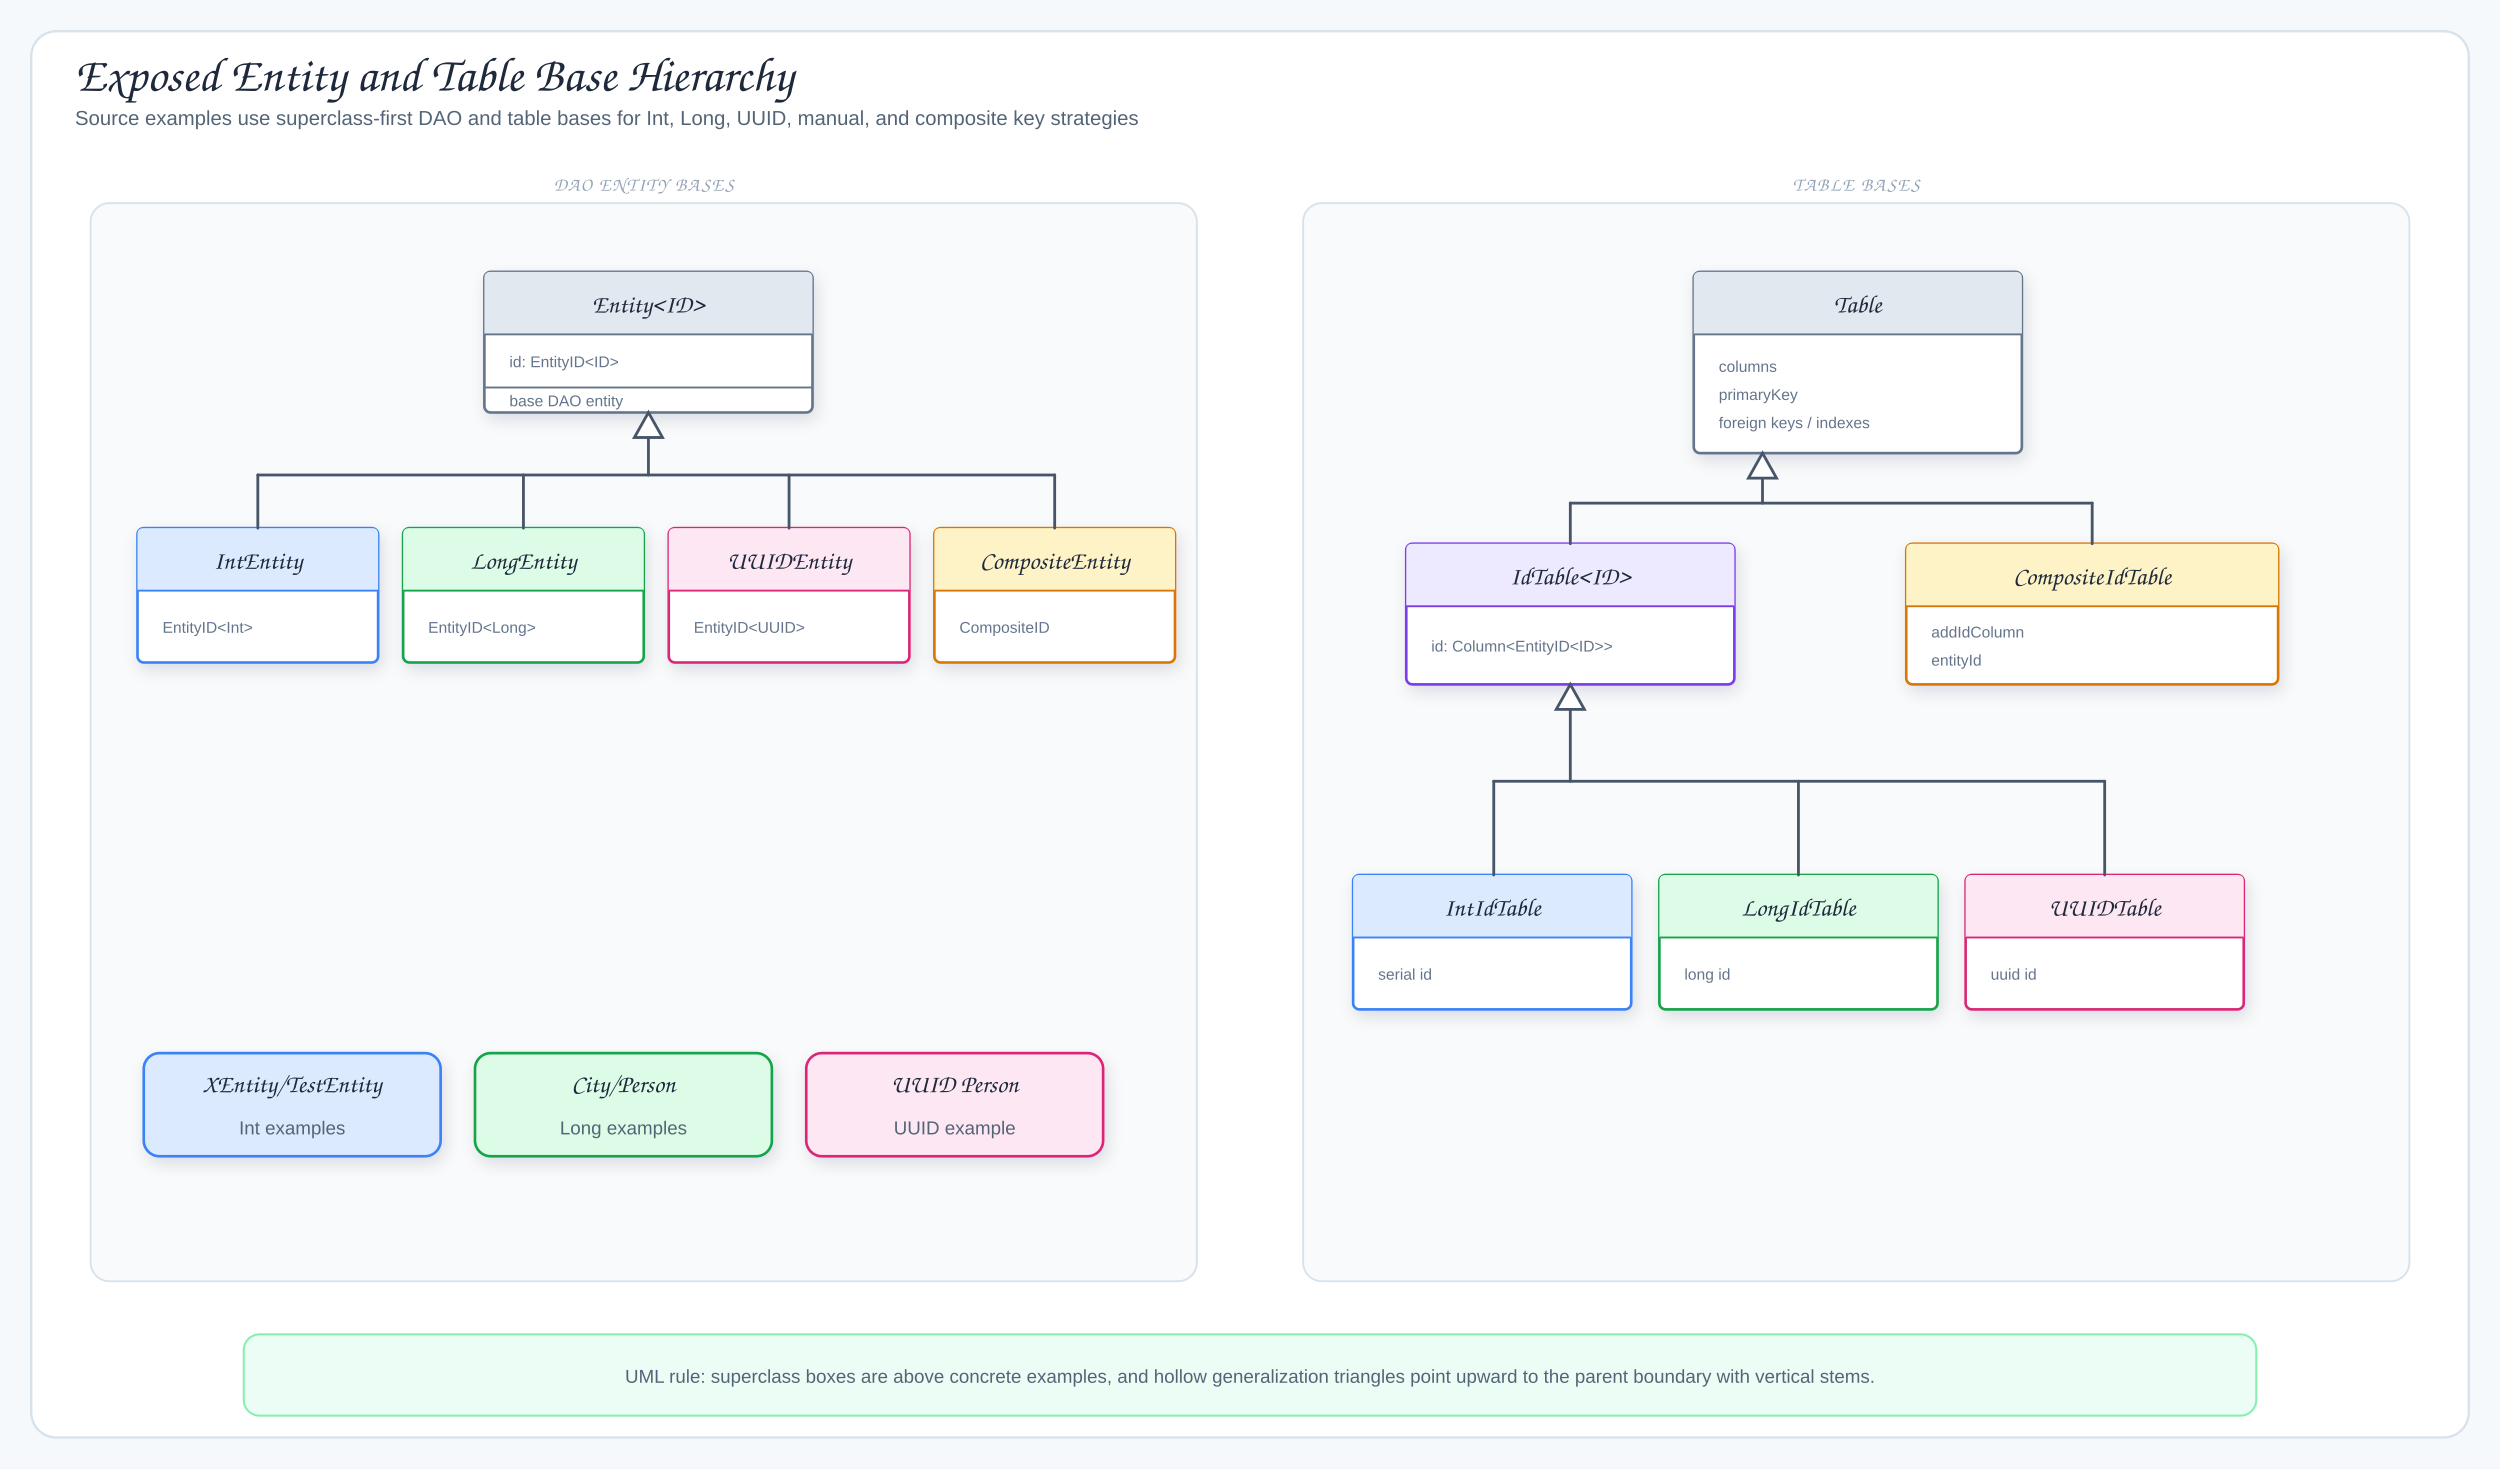
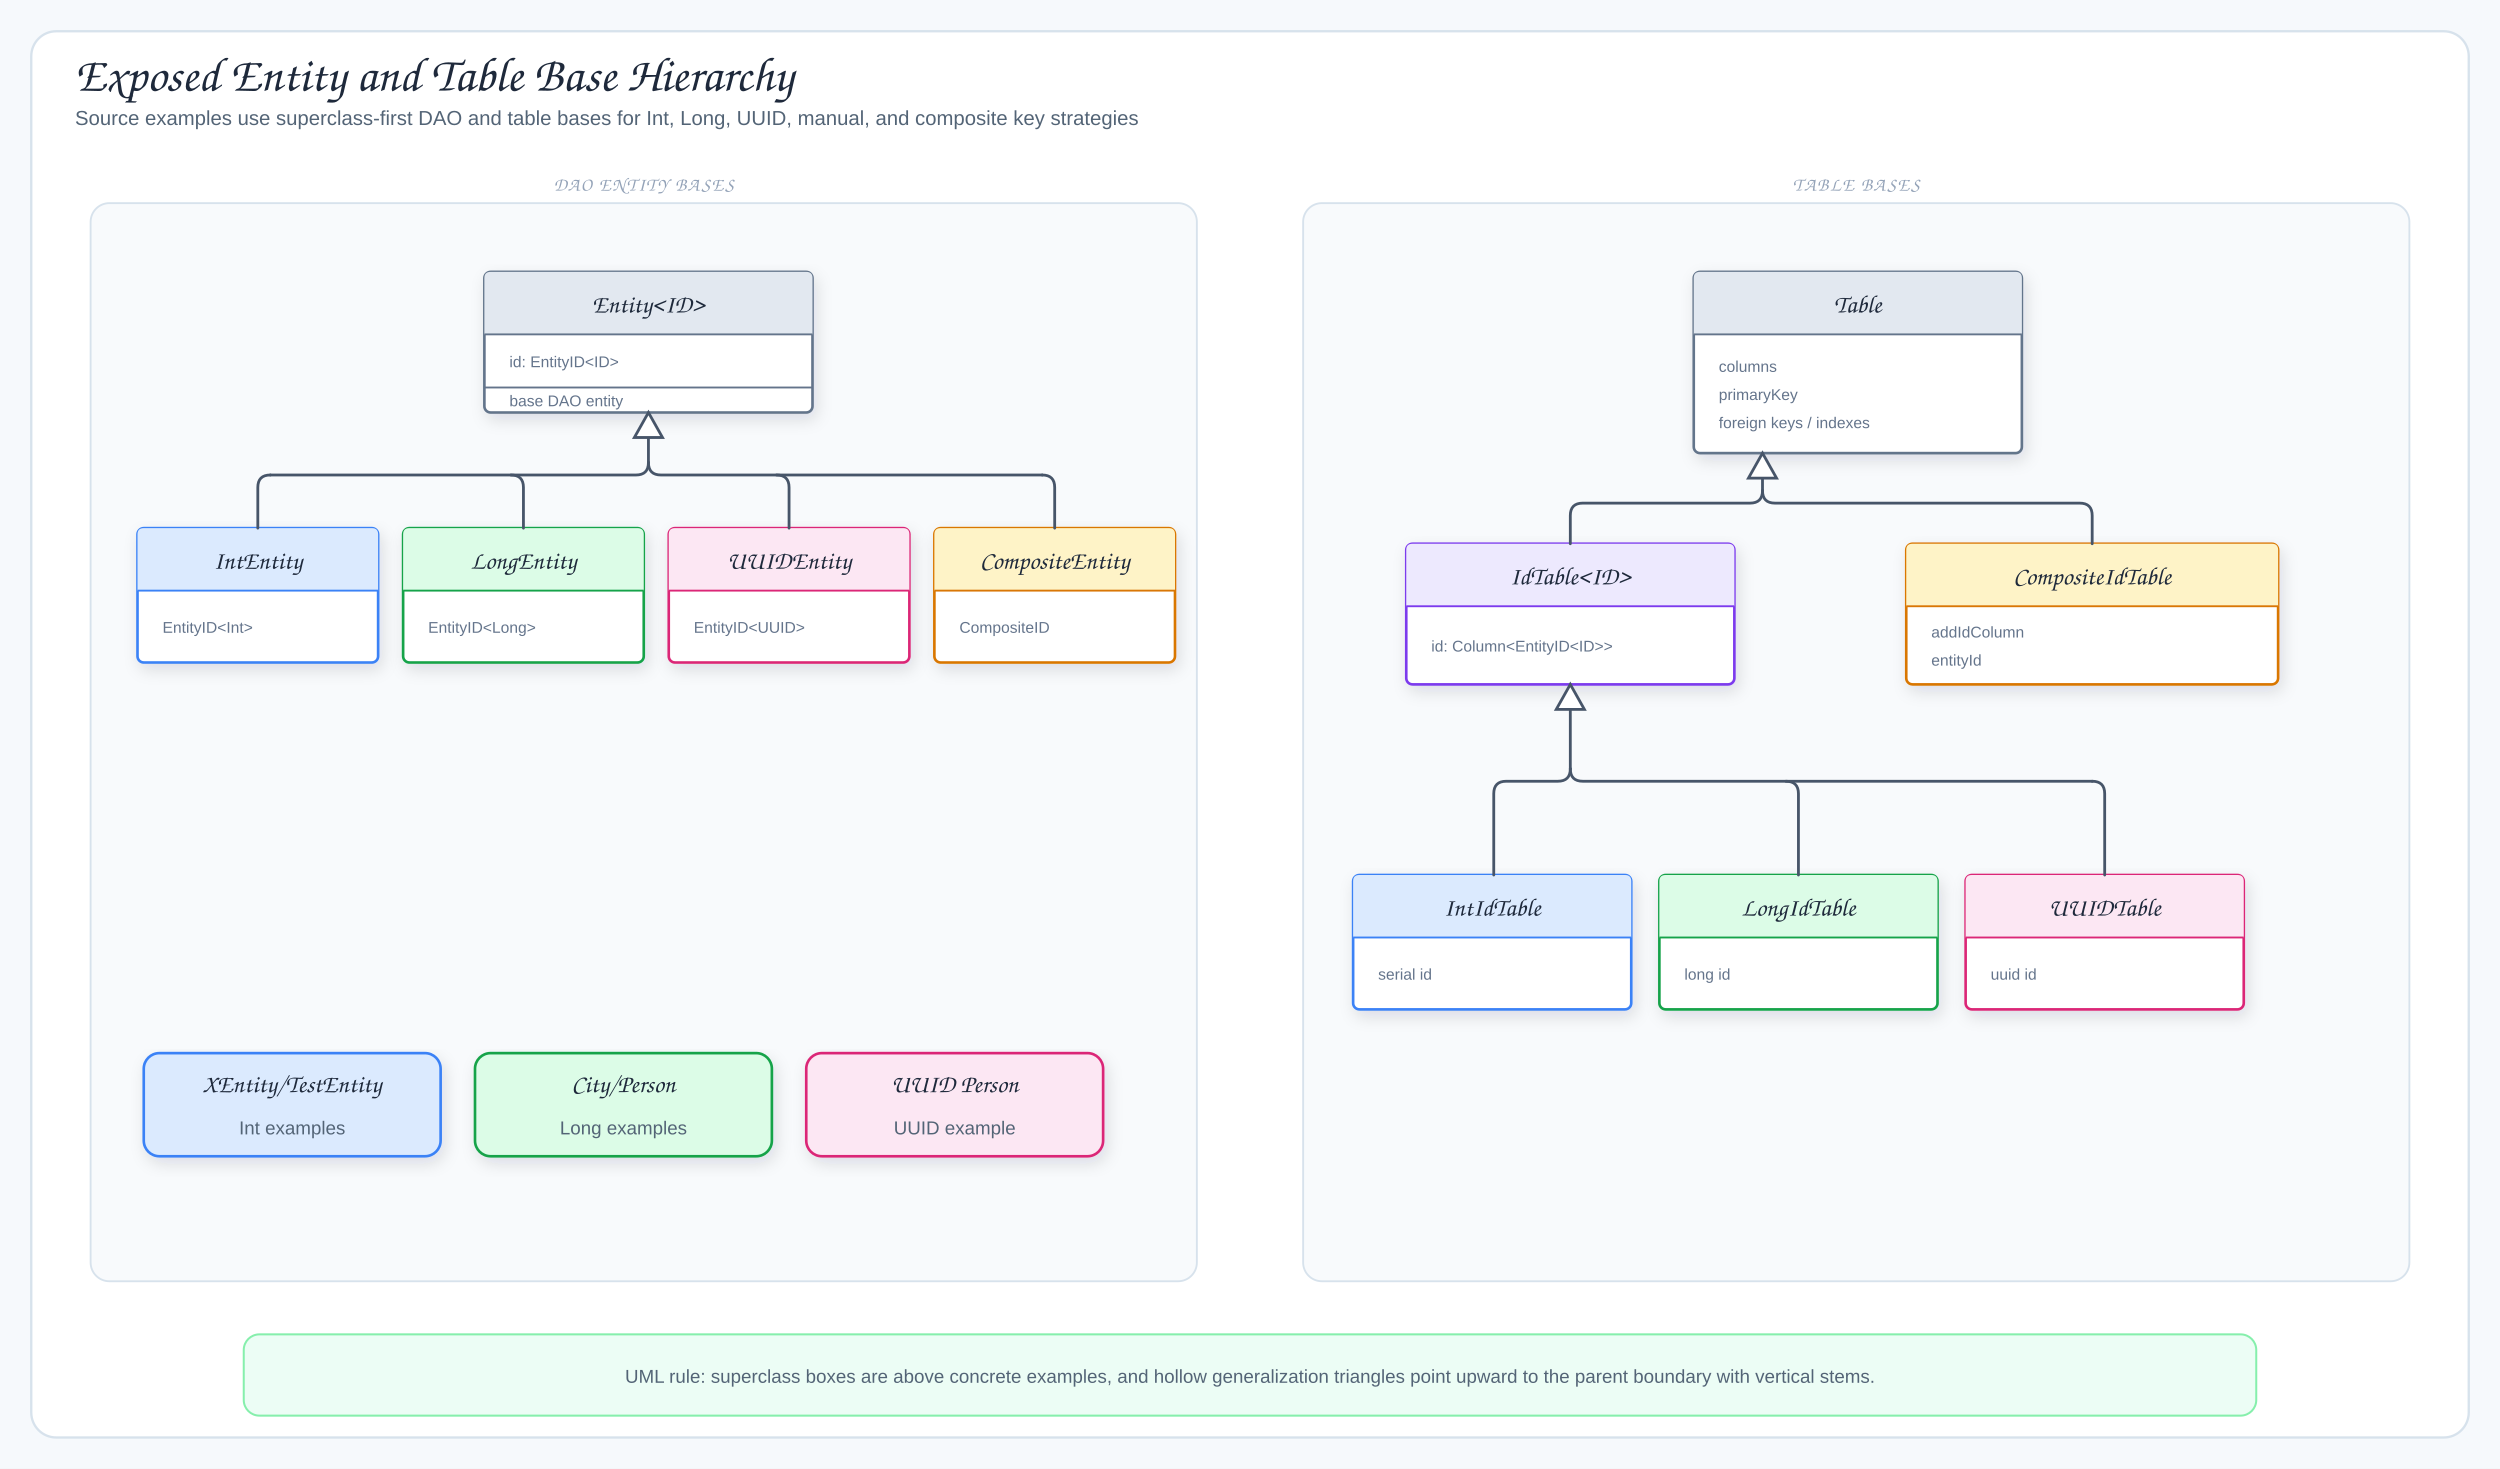
<svg xmlns="http://www.w3.org/2000/svg" viewBox="0 0 1600 940" width="1600" height="940" role="img" aria-label="Exposed Entity and Table Base Hierarchy">
  <defs>
    <filter id="shadow" x="-10%" y="-10%" width="120%" height="130%">
      <feDropShadow dx="2" dy="4" stdDeviation="5" flood-color="#1f2937" flood-opacity="0.12" />
    </filter>
    <style>
.canvas{fill:#f6f9fc}.frame{fill:#fff;stroke:#d7e2ec;stroke-width:1.5}
.title{font-family:"Architects Daughter","Comic Sans MS",cursive;font-size:31px;fill:#1e293b}
.subtitle,.detail{font-family:"Comic Mono","Comic Sans MS","Comic Sans","Comic Neue",Arial,sans-serif;fill:#536476}
.subtitle{font-size:13px}.detail{font-size:12px}.tiny{font-family:"Comic Mono","Comic Sans MS","Comic Sans","Comic Neue",Arial,sans-serif;font-size:10px;fill:#64748b}
.label{font-family:"Architects Daughter","Comic Sans MS",cursive;font-size:16px;fill:#1e293b}
.panelTitle{font-family:"Architects Daughter","Comic Sans MS",cursive;font-size:12px;letter-spacing:.08em;fill:#94a3b8}
.card{stroke-width:1.7;filter:url(#shadow)}.panel{fill:#f8fafc;stroke:#d7e2ec;stroke-width:1.2}
.inheritStem{fill:none;stroke:#475569;stroke-width:1.8;stroke-linecap:round;stroke-linejoin:round}
</style>
  </defs>
  <rect width="1600" height="940" class="canvas" />
  <rect x="20" y="20" width="1560" height="900" rx="16" class="frame" />
  <text x="48" y="58" class="title">Exposed Entity and Table Base Hierarchy</text>
  <text x="48" y="80" class="subtitle">Source examples use superclass-first DAO and table bases for Int, Long, UUID, manual, and composite key strategies</text>
  <rect x="58" y="130" width="708" height="690" rx="12" class="panel" />
  <text x="412" y="122" class="panelTitle" text-anchor="middle">DAO ENTITY BASES</text>
  <rect x="310" y="174" width="210" height="90" rx="4" fill="#fff" stroke="#64748b" class="card" />
  <path d="M310,214 L310,178 Q310,174 314,174 L516,174 Q520,174 520,178 L520,214 Z" fill="#e2e8f0" />
  <line x1="310" y1="214" x2="520" y2="214" stroke="#64748b" stroke-width="1.2" />
  <text x="415" y="200" class="label" text-anchor="middle">Entity&lt;ID&gt;</text>
  <line x1="310" y1="248" x2="520" y2="248" stroke="#64748b" stroke-width="1.2" />
  <text x="326" y="235" class="tiny">id: EntityID&lt;ID&gt;</text>
  <text x="326" y="260" class="tiny">base DAO entity</text>
  <rect x="88" y="338" width="154" height="86" rx="4" fill="#fff" stroke="#3b82f6" class="card" />
  <path d="M88,378 L88,342 Q88,338 92,338 L238,338 Q242,338 242,342 L242,378 Z" fill="#dbeafe" />
  <line x1="88" y1="378" x2="242" y2="378" stroke="#3b82f6" stroke-width="1.2" />
  <text x="165" y="364" class="label" text-anchor="middle">IntEntity</text>
  <text x="104" y="405" class="tiny">EntityID&lt;Int&gt;</text>
  <rect x="258" y="338" width="154" height="86" rx="4" fill="#fff" stroke="#16a34a" class="card" />
  <path d="M258,378 L258,342 Q258,338 262,338 L408,338 Q412,338 412,342 L412,378 Z" fill="#dcfce7" />
  <line x1="258" y1="378" x2="412" y2="378" stroke="#16a34a" stroke-width="1.2" />
  <text x="335" y="364" class="label" text-anchor="middle">LongEntity</text>
  <text x="274" y="405" class="tiny">EntityID&lt;Long&gt;</text>
  <rect x="428" y="338" width="154" height="86" rx="4" fill="#fff" stroke="#db2777" class="card" />
  <path d="M428,378 L428,342 Q428,338 432,338 L578,338 Q582,338 582,342 L582,378 Z" fill="#fce7f3" />
  <line x1="428" y1="378" x2="582" y2="378" stroke="#db2777" stroke-width="1.2" />
  <text x="505" y="364" class="label" text-anchor="middle">UUIDEntity</text>
  <text x="444" y="405" class="tiny">EntityID&lt;UUID&gt;</text>
  <rect x="598" y="338" width="154" height="86" rx="4" fill="#fff" stroke="#d97706" class="card" />
  <path d="M598,378 L598,342 Q598,338 602,338 L748,338 Q752,338 752,342 L752,378 Z" fill="#fef3c7" />
  <line x1="598" y1="378" x2="752" y2="378" stroke="#d97706" stroke-width="1.2" />
  <text x="675" y="364" class="label" text-anchor="middle">CompositeEntity</text>
  <text x="614" y="405" class="tiny">CompositeID</text>
  <rect x="92" y="674" width="190" height="66" rx="10" fill="#dbeafe" stroke="#3b82f6" class="card" />
  <text x="187" y="699" class="label" text-anchor="middle">XEntity/TestEntity</text>
  <text x="187" y="726" class="detail" text-anchor="middle">Int examples</text>
  <rect x="304" y="674" width="190" height="66" rx="10" fill="#dcfce7" stroke="#16a34a" class="card" />
  <text x="399" y="699" class="label" text-anchor="middle">City/Person</text>
  <text x="399" y="726" class="detail" text-anchor="middle">Long examples</text>
  <rect x="516" y="674" width="190" height="66" rx="10" fill="#fce7f3" stroke="#db2777" class="card" />
  <text x="611" y="699" class="label" text-anchor="middle">UUID Person</text>
  <text x="611" y="726" class="detail" text-anchor="middle">UUID example</text>
  <rect x="834" y="130" width="708" height="690" rx="12" class="panel" />
  <text x="1188" y="122" class="panelTitle" text-anchor="middle">TABLE BASES</text>
  <rect x="1084" y="174" width="210" height="116" rx="4" fill="#fff" stroke="#64748b" class="card" />
  <path d="M1084,214 L1084,178 Q1084,174 1088,174 L1290,174 Q1294,174 1294,178 L1294,214 Z" fill="#e2e8f0" />
  <line x1="1084" y1="214" x2="1294" y2="214" stroke="#64748b" stroke-width="1.2" />
  <text x="1189" y="200" class="label" text-anchor="middle">Table</text>
  <text x="1100" y="238" class="tiny">columns</text>
  <text x="1100" y="256" class="tiny">primaryKey</text>
  <text x="1100" y="274" class="tiny">foreign keys / indexes</text>
  <rect x="900" y="348" width="210" height="90" rx="4" fill="#fff" stroke="#7c3aed" class="card" />
  <path d="M900,388 L900,352 Q900,348 904,348 L1106,348 Q1110,348 1110,352 L1110,388 Z" fill="#ede9fe" />
  <line x1="900" y1="388" x2="1110" y2="388" stroke="#7c3aed" stroke-width="1.2" />
  <text x="1005" y="374" class="label" text-anchor="middle">IdTable&lt;ID&gt;</text>
  <text x="916" y="417" class="tiny">id: Column&lt;EntityID&lt;ID&gt;&gt;</text>
  <rect x="1220" y="348" width="238" height="90" rx="4" fill="#fff" stroke="#d97706" class="card" />
  <path d="M1220,388 L1220,352 Q1220,348 1224,348 L1454,348 Q1458,348 1458,352 L1458,388 Z" fill="#fef3c7" />
  <line x1="1220" y1="388" x2="1458" y2="388" stroke="#d97706" stroke-width="1.2" />
  <text x="1339" y="374" class="label" text-anchor="middle">CompositeIdTable</text>
  <text x="1236" y="408" class="tiny">addIdColumn</text>
  <text x="1236" y="426" class="tiny">entityId</text>
  <rect x="866" y="560" width="178" height="86" rx="4" fill="#fff" stroke="#3b82f6" class="card" />
  <path d="M866,600 L866,564 Q866,560 870,560 L1040,560 Q1044,560 1044,564 L1044,600 Z" fill="#dbeafe" />
  <line x1="866" y1="600" x2="1044" y2="600" stroke="#3b82f6" stroke-width="1.2" />
  <text x="955" y="586" class="label" text-anchor="middle">IntIdTable</text>
  <text x="882" y="627" class="tiny">serial id</text>
  <rect x="1062" y="560" width="178" height="86" rx="4" fill="#fff" stroke="#16a34a" class="card" />
  <path d="M1062,600 L1062,564 Q1062,560 1066,560 L1236,560 Q1240,560 1240,564 L1240,600 Z" fill="#dcfce7" />
  <line x1="1062" y1="600" x2="1240" y2="600" stroke="#16a34a" stroke-width="1.2" />
  <text x="1151" y="586" class="label" text-anchor="middle">LongIdTable</text>
  <text x="1078" y="627" class="tiny">long id</text>
  <rect x="1258" y="560" width="178" height="86" rx="4" fill="#fff" stroke="#db2777" class="card" />
  <path d="M1258,600 L1258,564 Q1258,560 1262,560 L1432,560 Q1436,560 1436,564 L1436,600 Z" fill="#fce7f3" />
  <line x1="1258" y1="600" x2="1436" y2="600" stroke="#db2777" stroke-width="1.2" />
  <text x="1347" y="586" class="label" text-anchor="middle">UUIDTable</text>
  <text x="1274" y="627" class="tiny">uuid id</text>
-   <path d="M415,280 L415,304" class="inheritStem" />
+   <path data-connector="entity-root-stem" d="M415,280 L415,296" class="inheritStem connector" />
  <polygon points="415,264 406,280 424,280" fill="#fff" stroke="#475569" stroke-width="1.8" />
-   <path d="M165,304 L675,304" class="inheritStem" />
-   <path d="M165,304 L165,338" class="inheritStem" />
-   <path d="M335,304 L335,338" class="inheritStem" />
-   <path d="M505,304 L505,338" class="inheritStem" />
-   <path d="M675,304 L675,338" class="inheritStem" />
-   <path d="M1128,306 L1128,322" class="inheritStem" />
+   <path data-connector="entity-branch-left" d="M415,296 Q415,304 407,304 L173,304" class="inheritStem connector" />
+   <path data-connector="entity-branch-right" d="M415,296 Q415,304 423,304 L667,304" class="inheritStem connector" />
+   <path data-connector="entity-int-drop" d="M173,304 Q165,304 165,312 L165,338" class="inheritStem connector" />
+   <path data-connector="entity-long-drop" d="M327,304 Q335,304 335,312 L335,338" class="inheritStem connector" />
+   <path data-connector="entity-uuid-drop" d="M497,304 Q505,304 505,312 L505,338" class="inheritStem connector" />
+   <path data-connector="entity-composite-drop" d="M667,304 Q675,304 675,312 L675,338" class="inheritStem connector" />
+   <path data-connector="table-root-stem" d="M1128,306 L1128,314" class="inheritStem connector" />
  <polygon points="1128,290 1119,306 1137,306" fill="#fff" stroke="#475569" stroke-width="1.8" />
-   <path d="M1005,322 L1339,322" class="inheritStem" />
-   <path d="M1005,322 L1005,348" class="inheritStem" />
-   <path d="M1339,322 L1339,348" class="inheritStem" />
-   <path d="M1005,454 L1005,500" class="inheritStem" />
+   <path data-connector="table-idtable-branch" d="M1128,314 Q1128,322 1120,322 L1013,322 Q1005,322 1005,330 L1005,348" class="inheritStem connector" />
+   <path data-connector="table-composite-branch" d="M1128,314 Q1128,322 1136,322 L1331,322 Q1339,322 1339,330 L1339,348" class="inheritStem connector" />
+   <path data-connector="idtable-root-stem" d="M1005,454 L1005,492" class="inheritStem connector" />
  <polygon points="1005,438 996,454 1014,454" fill="#fff" stroke="#475569" stroke-width="1.8" />
-   <path d="M956,500 L1347,500" class="inheritStem" />
-   <path d="M956,500 L956,560" class="inheritStem" />
-   <path d="M1151,500 L1151,560" class="inheritStem" />
-   <path d="M1347,500 L1347,560" class="inheritStem" />
+   <path data-connector="idtable-branch-left" d="M1005,492 Q1005,500 997,500 L964,500 Q956,500 956,508 L956,560" class="inheritStem connector" />
+   <path data-connector="idtable-branch-right" d="M1005,492 Q1005,500 1013,500 L1339,500" class="inheritStem connector" />
+   <path data-connector="idtable-long-drop" d="M1143,500 Q1151,500 1151,508 L1151,560" class="inheritStem connector" />
+   <path data-connector="idtable-uuid-drop" d="M1339,500 Q1347,500 1347,508 L1347,560" class="inheritStem connector" />
  <rect x="156" y="854" width="1288" height="52" rx="10" fill="#ecfdf5" stroke="#86efac" stroke-width="1.3" />
  <text x="800" y="885" class="detail" text-anchor="middle">UML rule: superclass boxes are above concrete examples, and hollow generalization triangles point upward to the parent boundary with vertical stems.</text>
</svg>
